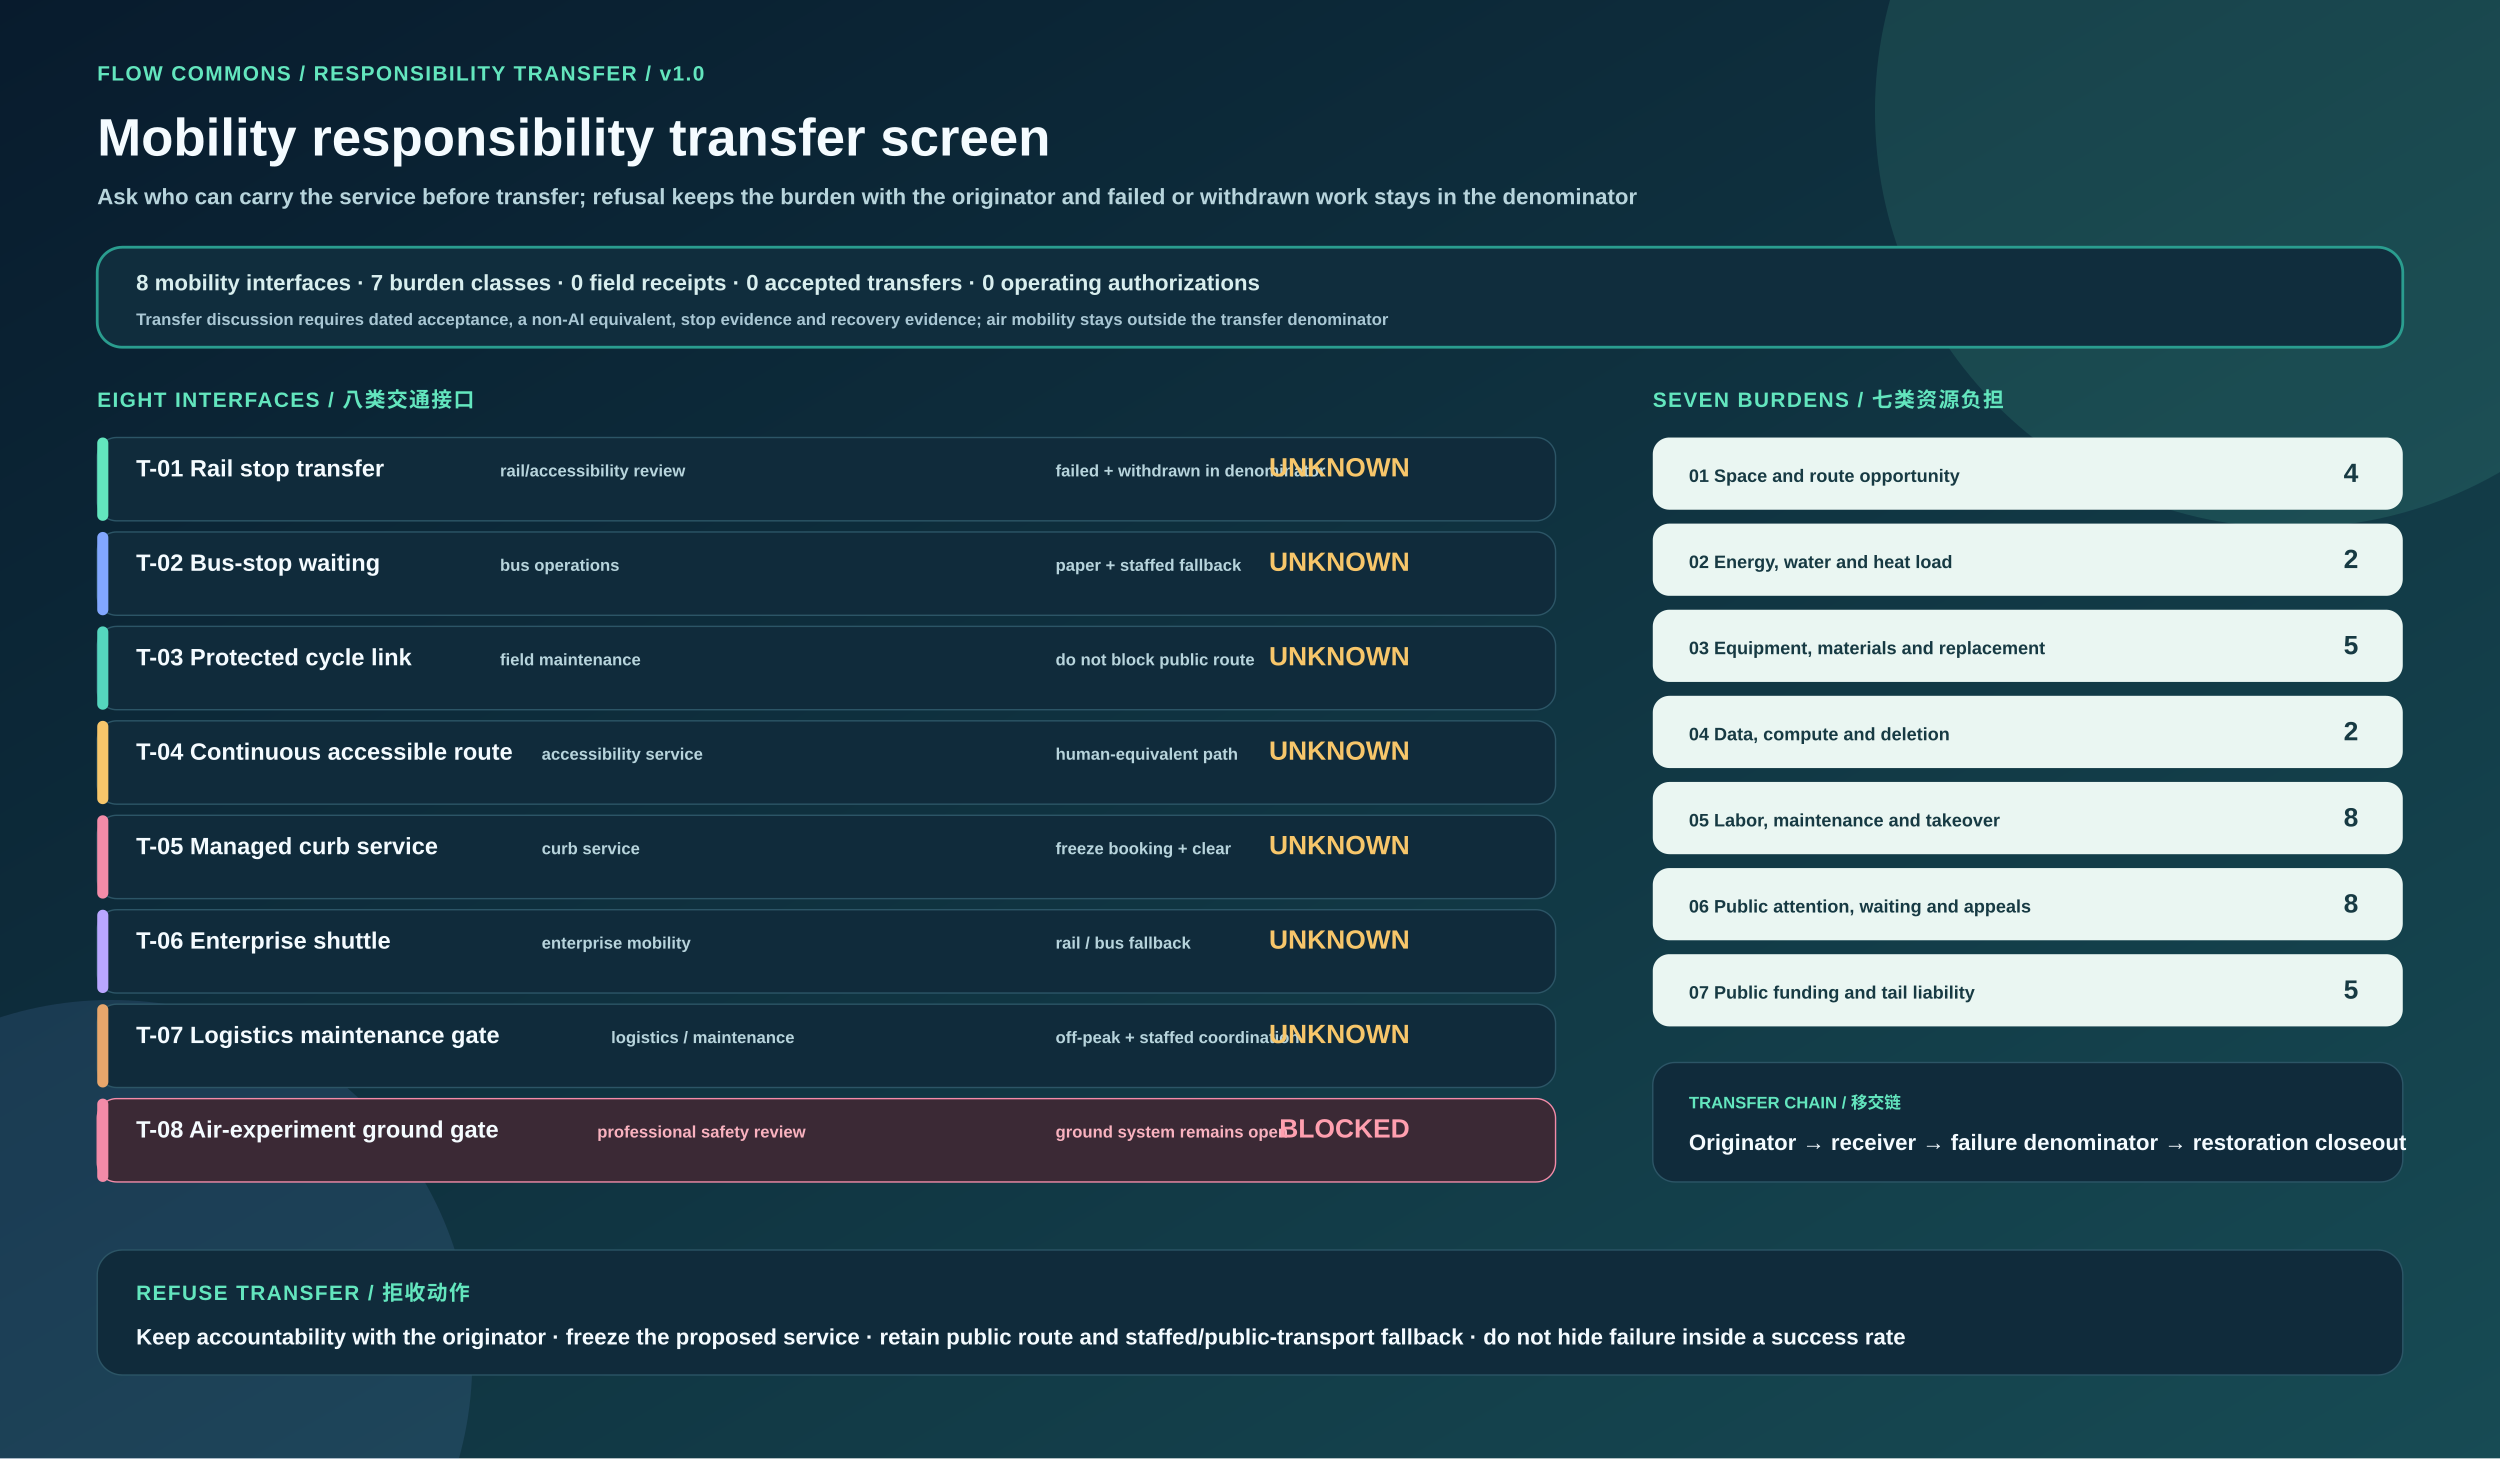
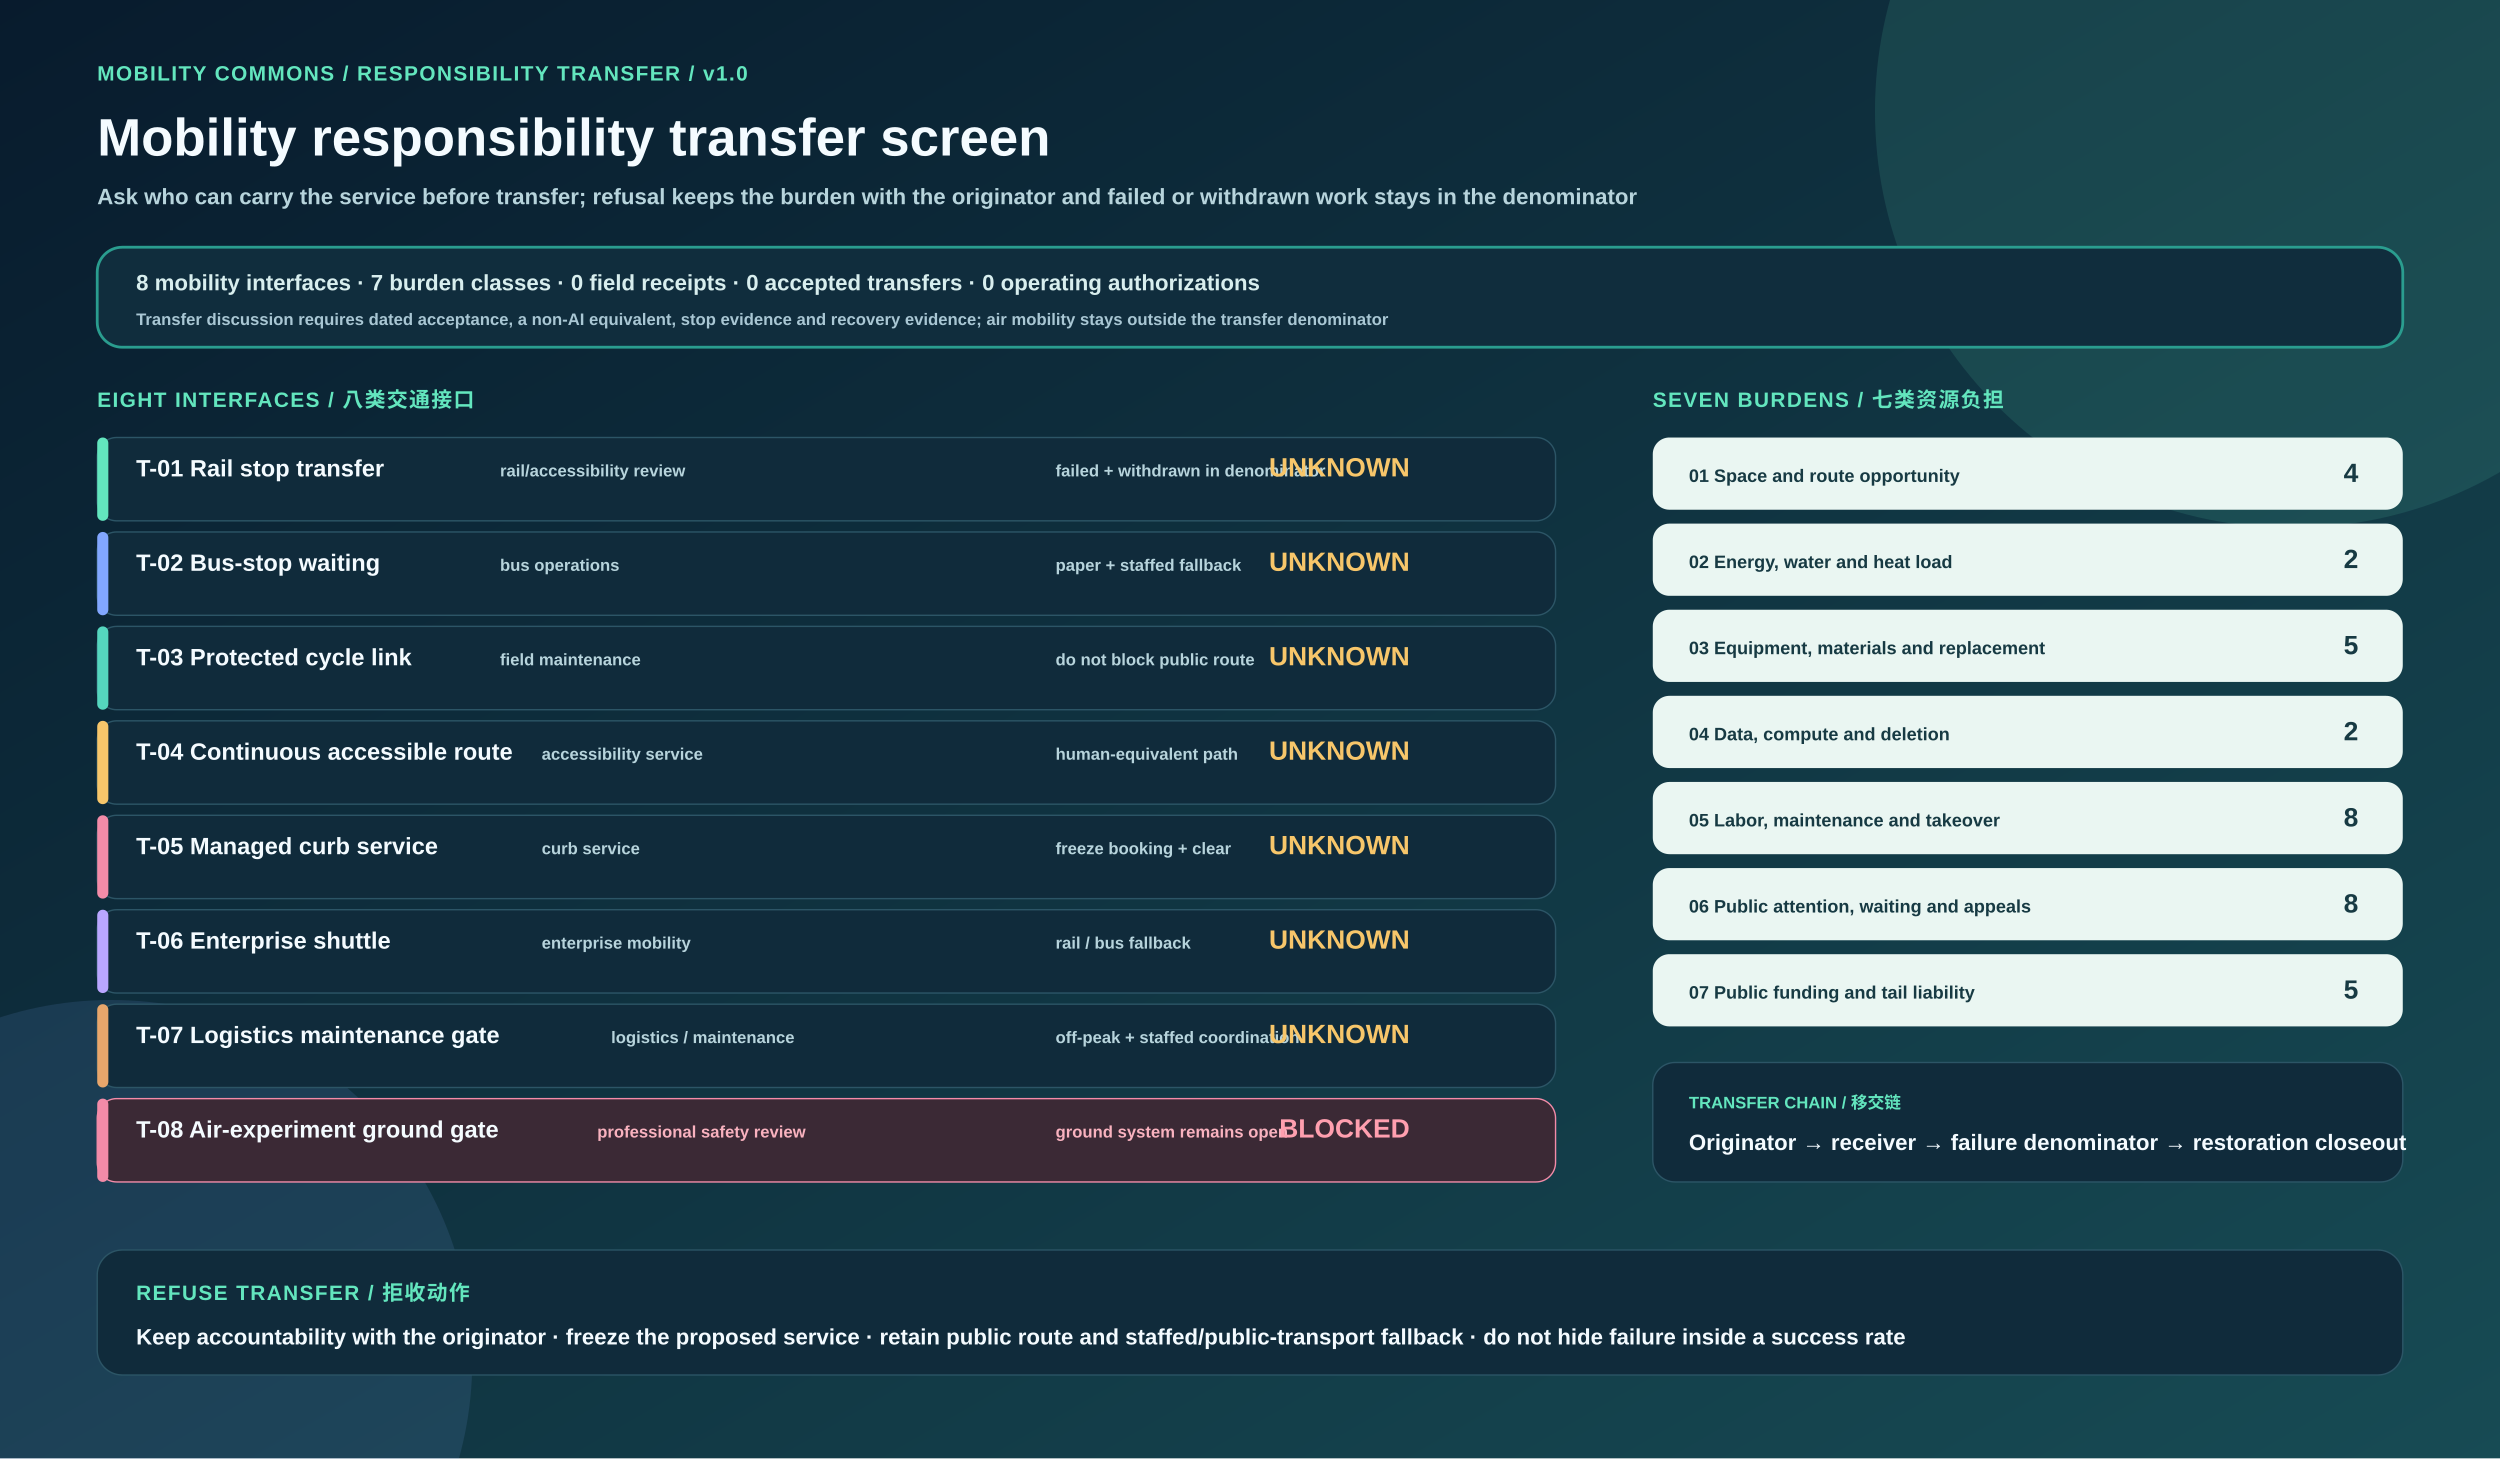
<svg xmlns="http://www.w3.org/2000/svg" width="1800" height="1050" viewBox="0 0 1800 1050" role="img" aria-labelledby="title desc">
  <defs>
    <linearGradient id="bg" x1="0" y1="0" x2="1" y2="1">
      <stop offset="0" stop-color="#081B2D" />
      <stop offset="1" stop-color="#174B54" />
    </linearGradient>
    <style>.title{font:900 38px Arial,PingFang SC,sans-serif}.sub{font:600 16px Arial,PingFang SC,sans-serif}.kicker{font:900 15px Arial,sans-serif;letter-spacing:1px}.row{font:850 17px Arial,PingFang SC,sans-serif}.small{font:600 12px Arial,PingFang SC,sans-serif}.value{font:900 19px Arial,sans-serif}.cost{font:700 13px Arial,PingFang SC,sans-serif}</style>
  </defs>
  <rect width="1800" height="1050" fill="url(#bg)" />
  <circle cx="1650" cy="80" r="300" fill="#63E6BE" opacity=".12" />
  <circle cx="80" cy="980" r="260" fill="#82A7FF" opacity=".12" />
-   <text x="70" y="58" class="kicker" fill="#63E6BE">FLOW COMMONS / RESPONSIBILITY TRANSFER / v1.0</text>
+   <text x="70" y="58" class="kicker" fill="#63E6BE">MOBILITY COMMONS / RESPONSIBILITY TRANSFER / v1.0</text>
  <text x="70" y="112" class="title" fill="#F4FBFF">Mobility responsibility transfer screen</text>
  <text x="70" y="147" class="sub" fill="#B7D4DC">Ask who can carry the service before transfer; refusal keeps the burden with the originator and failed or withdrawn work stays in the denominator</text>
  <rect x="70" y="178" width="1660" height="72" rx="18" fill="#102D3D" stroke="#2A9D8F" stroke-width="2" />
  <text x="98" y="209" class="sub" fill="#D8EEEE">8 mobility interfaces · 7 burden classes · 0 field receipts · 0 accepted transfers · 0 operating authorizations</text>
  <text x="98" y="234" class="small" fill="#A9C7D4">Transfer discussion requires dated acceptance, a non-AI equivalent, stop evidence and recovery evidence; air mobility stays outside the transfer denominator</text>
  <text x="70" y="293" class="kicker" fill="#63E6BE">EIGHT INTERFACES / 八类交通接口</text>
  <g>
    <rect x="70" y="315" width="1050" height="60" rx="14" fill="#102B3B" stroke="#2C5566" />
    <rect x="70" y="315" width="8" height="60" rx="4" fill="#63E6BE" />
    <text x="98" y="343" class="row" fill="#F4FBFF">T-01 Rail stop transfer</text>
    <text x="360" y="343" class="small" fill="#B7D4DC">rail/accessibility review</text>
    <text x="760" y="343" class="small" fill="#B7D4DC">failed + withdrawn in denominator</text>
    <text x="1015" y="343" text-anchor="end" class="value" fill="#F7C66A">UNKNOWN</text>
  </g>
  <g>
    <rect x="70" y="383" width="1050" height="60" rx="14" fill="#102B3B" stroke="#2C5566" />
    <rect x="70" y="383" width="8" height="60" rx="4" fill="#82A7FF" />
    <text x="98" y="411" class="row" fill="#F4FBFF">T-02 Bus-stop waiting</text>
    <text x="360" y="411" class="small" fill="#B7D4DC">bus operations</text>
    <text x="760" y="411" class="small" fill="#B7D4DC">paper + staffed fallback</text>
    <text x="1015" y="411" text-anchor="end" class="value" fill="#F7C66A">UNKNOWN</text>
  </g>
  <g>
    <rect x="70" y="451" width="1050" height="60" rx="14" fill="#102B3B" stroke="#2C5566" />
    <rect x="70" y="451" width="8" height="60" rx="4" fill="#55D6BE" />
    <text x="98" y="479" class="row" fill="#F4FBFF">T-03 Protected cycle link</text>
    <text x="360" y="479" class="small" fill="#B7D4DC">field maintenance</text>
    <text x="760" y="479" class="small" fill="#B7D4DC">do not block public route</text>
    <text x="1015" y="479" text-anchor="end" class="value" fill="#F7C66A">UNKNOWN</text>
  </g>
  <g>
    <rect x="70" y="519" width="1050" height="60" rx="14" fill="#102B3B" stroke="#2C5566" />
    <rect x="70" y="519" width="8" height="60" rx="4" fill="#F7C66A" />
    <text x="98" y="547" class="row" fill="#F4FBFF">T-04 Continuous accessible route</text>
    <text x="390" y="547" class="small" fill="#B7D4DC">accessibility service</text>
    <text x="760" y="547" class="small" fill="#B7D4DC">human-equivalent path</text>
    <text x="1015" y="547" text-anchor="end" class="value" fill="#F7C66A">UNKNOWN</text>
  </g>
  <g>
    <rect x="70" y="587" width="1050" height="60" rx="14" fill="#102B3B" stroke="#2C5566" />
    <rect x="70" y="587" width="8" height="60" rx="4" fill="#F38BA8" />
    <text x="98" y="615" class="row" fill="#F4FBFF">T-05 Managed curb service</text>
    <text x="390" y="615" class="small" fill="#B7D4DC">curb service</text>
    <text x="760" y="615" class="small" fill="#B7D4DC">freeze booking + clear</text>
    <text x="1015" y="615" text-anchor="end" class="value" fill="#F7C66A">UNKNOWN</text>
  </g>
  <g>
    <rect x="70" y="655" width="1050" height="60" rx="14" fill="#102B3B" stroke="#2C5566" />
    <rect x="70" y="655" width="8" height="60" rx="4" fill="#B9A6FF" />
    <text x="98" y="683" class="row" fill="#F4FBFF">T-06 Enterprise shuttle</text>
    <text x="390" y="683" class="small" fill="#B7D4DC">enterprise mobility</text>
    <text x="760" y="683" class="small" fill="#B7D4DC">rail / bus fallback</text>
    <text x="1015" y="683" text-anchor="end" class="value" fill="#F7C66A">UNKNOWN</text>
  </g>
  <g>
    <rect x="70" y="723" width="1050" height="60" rx="14" fill="#102B3B" stroke="#2C5566" />
    <rect x="70" y="723" width="8" height="60" rx="4" fill="#E8A66B" />
    <text x="98" y="751" class="row" fill="#F4FBFF">T-07 Logistics maintenance gate</text>
    <text x="440" y="751" class="small" fill="#B7D4DC">logistics / maintenance</text>
    <text x="760" y="751" class="small" fill="#B7D4DC">off-peak + staffed coordination</text>
    <text x="1015" y="751" text-anchor="end" class="value" fill="#F7C66A">UNKNOWN</text>
  </g>
  <g>
    <rect x="70" y="791" width="1050" height="60" rx="14" fill="#3B2935" stroke="#F38BA8" />
    <rect x="70" y="791" width="8" height="60" rx="4" fill="#F38BA8" />
    <text x="98" y="819" class="row" fill="#F4FBFF">T-08 Air-experiment ground gate</text>
    <text x="430" y="819" class="small" fill="#F9B2BF">professional safety review</text>
    <text x="760" y="819" class="small" fill="#F9B2BF">ground system remains open</text>
    <text x="1015" y="819" text-anchor="end" class="value" fill="#FF9FAF">BLOCKED</text>
  </g>
  <text x="1190" y="293" class="kicker" fill="#63E6BE">SEVEN BURDENS / 七类资源负担</text>
  <g>
    <rect x="1190" y="315" width="540" height="52" rx="12" fill="#EAF6F2" />
    <text x="1216" y="347" class="cost" fill="#173A43">01 Space and route opportunity</text>
    <text x="1698" y="347" text-anchor="end" class="value" fill="#173A43">4</text>
  </g>
  <g>
    <rect x="1190" y="377" width="540" height="52" rx="12" fill="#EAF6F2" />
    <text x="1216" y="409" class="cost" fill="#173A43">02 Energy, water and heat load</text>
    <text x="1698" y="409" text-anchor="end" class="value" fill="#173A43">2</text>
  </g>
  <g>
    <rect x="1190" y="439" width="540" height="52" rx="12" fill="#EAF6F2" />
    <text x="1216" y="471" class="cost" fill="#173A43">03 Equipment, materials and replacement</text>
    <text x="1698" y="471" text-anchor="end" class="value" fill="#173A43">5</text>
  </g>
  <g>
    <rect x="1190" y="501" width="540" height="52" rx="12" fill="#EAF6F2" />
    <text x="1216" y="533" class="cost" fill="#173A43">04 Data, compute and deletion</text>
    <text x="1698" y="533" text-anchor="end" class="value" fill="#173A43">2</text>
  </g>
  <g>
    <rect x="1190" y="563" width="540" height="52" rx="12" fill="#EAF6F2" />
    <text x="1216" y="595" class="cost" fill="#173A43">05 Labor, maintenance and takeover</text>
    <text x="1698" y="595" text-anchor="end" class="value" fill="#173A43">8</text>
  </g>
  <g>
    <rect x="1190" y="625" width="540" height="52" rx="12" fill="#EAF6F2" />
    <text x="1216" y="657" class="cost" fill="#173A43">06 Public attention, waiting and appeals</text>
    <text x="1698" y="657" text-anchor="end" class="value" fill="#173A43">8</text>
  </g>
  <g>
    <rect x="1190" y="687" width="540" height="52" rx="12" fill="#EAF6F2" />
    <text x="1216" y="719" class="cost" fill="#173A43">07 Public funding and tail liability</text>
    <text x="1698" y="719" text-anchor="end" class="value" fill="#173A43">5</text>
  </g>
  <rect x="1190" y="765" width="540" height="86" rx="16" fill="#102B3B" stroke="#2C5566" />
  <text x="1216" y="798" class="small" fill="#63E6BE">TRANSFER CHAIN / 移交链</text>
  <text x="1216" y="828" class="sub" fill="#F4FBFF">Originator → receiver → failure denominator → restoration closeout</text>
  <rect x="70" y="900" width="1660" height="90" rx="18" fill="#102B3B" stroke="#2C5566" />
  <text x="98" y="936" class="kicker" fill="#63E6BE">REFUSE TRANSFER / 拒收动作</text>
  <text x="98" y="968" class="sub" fill="#F4FBFF">Keep accountability with the originator · freeze the proposed service · retain public route and staffed/public-transport fallback · do not hide failure inside a success rate</text>
</svg>
